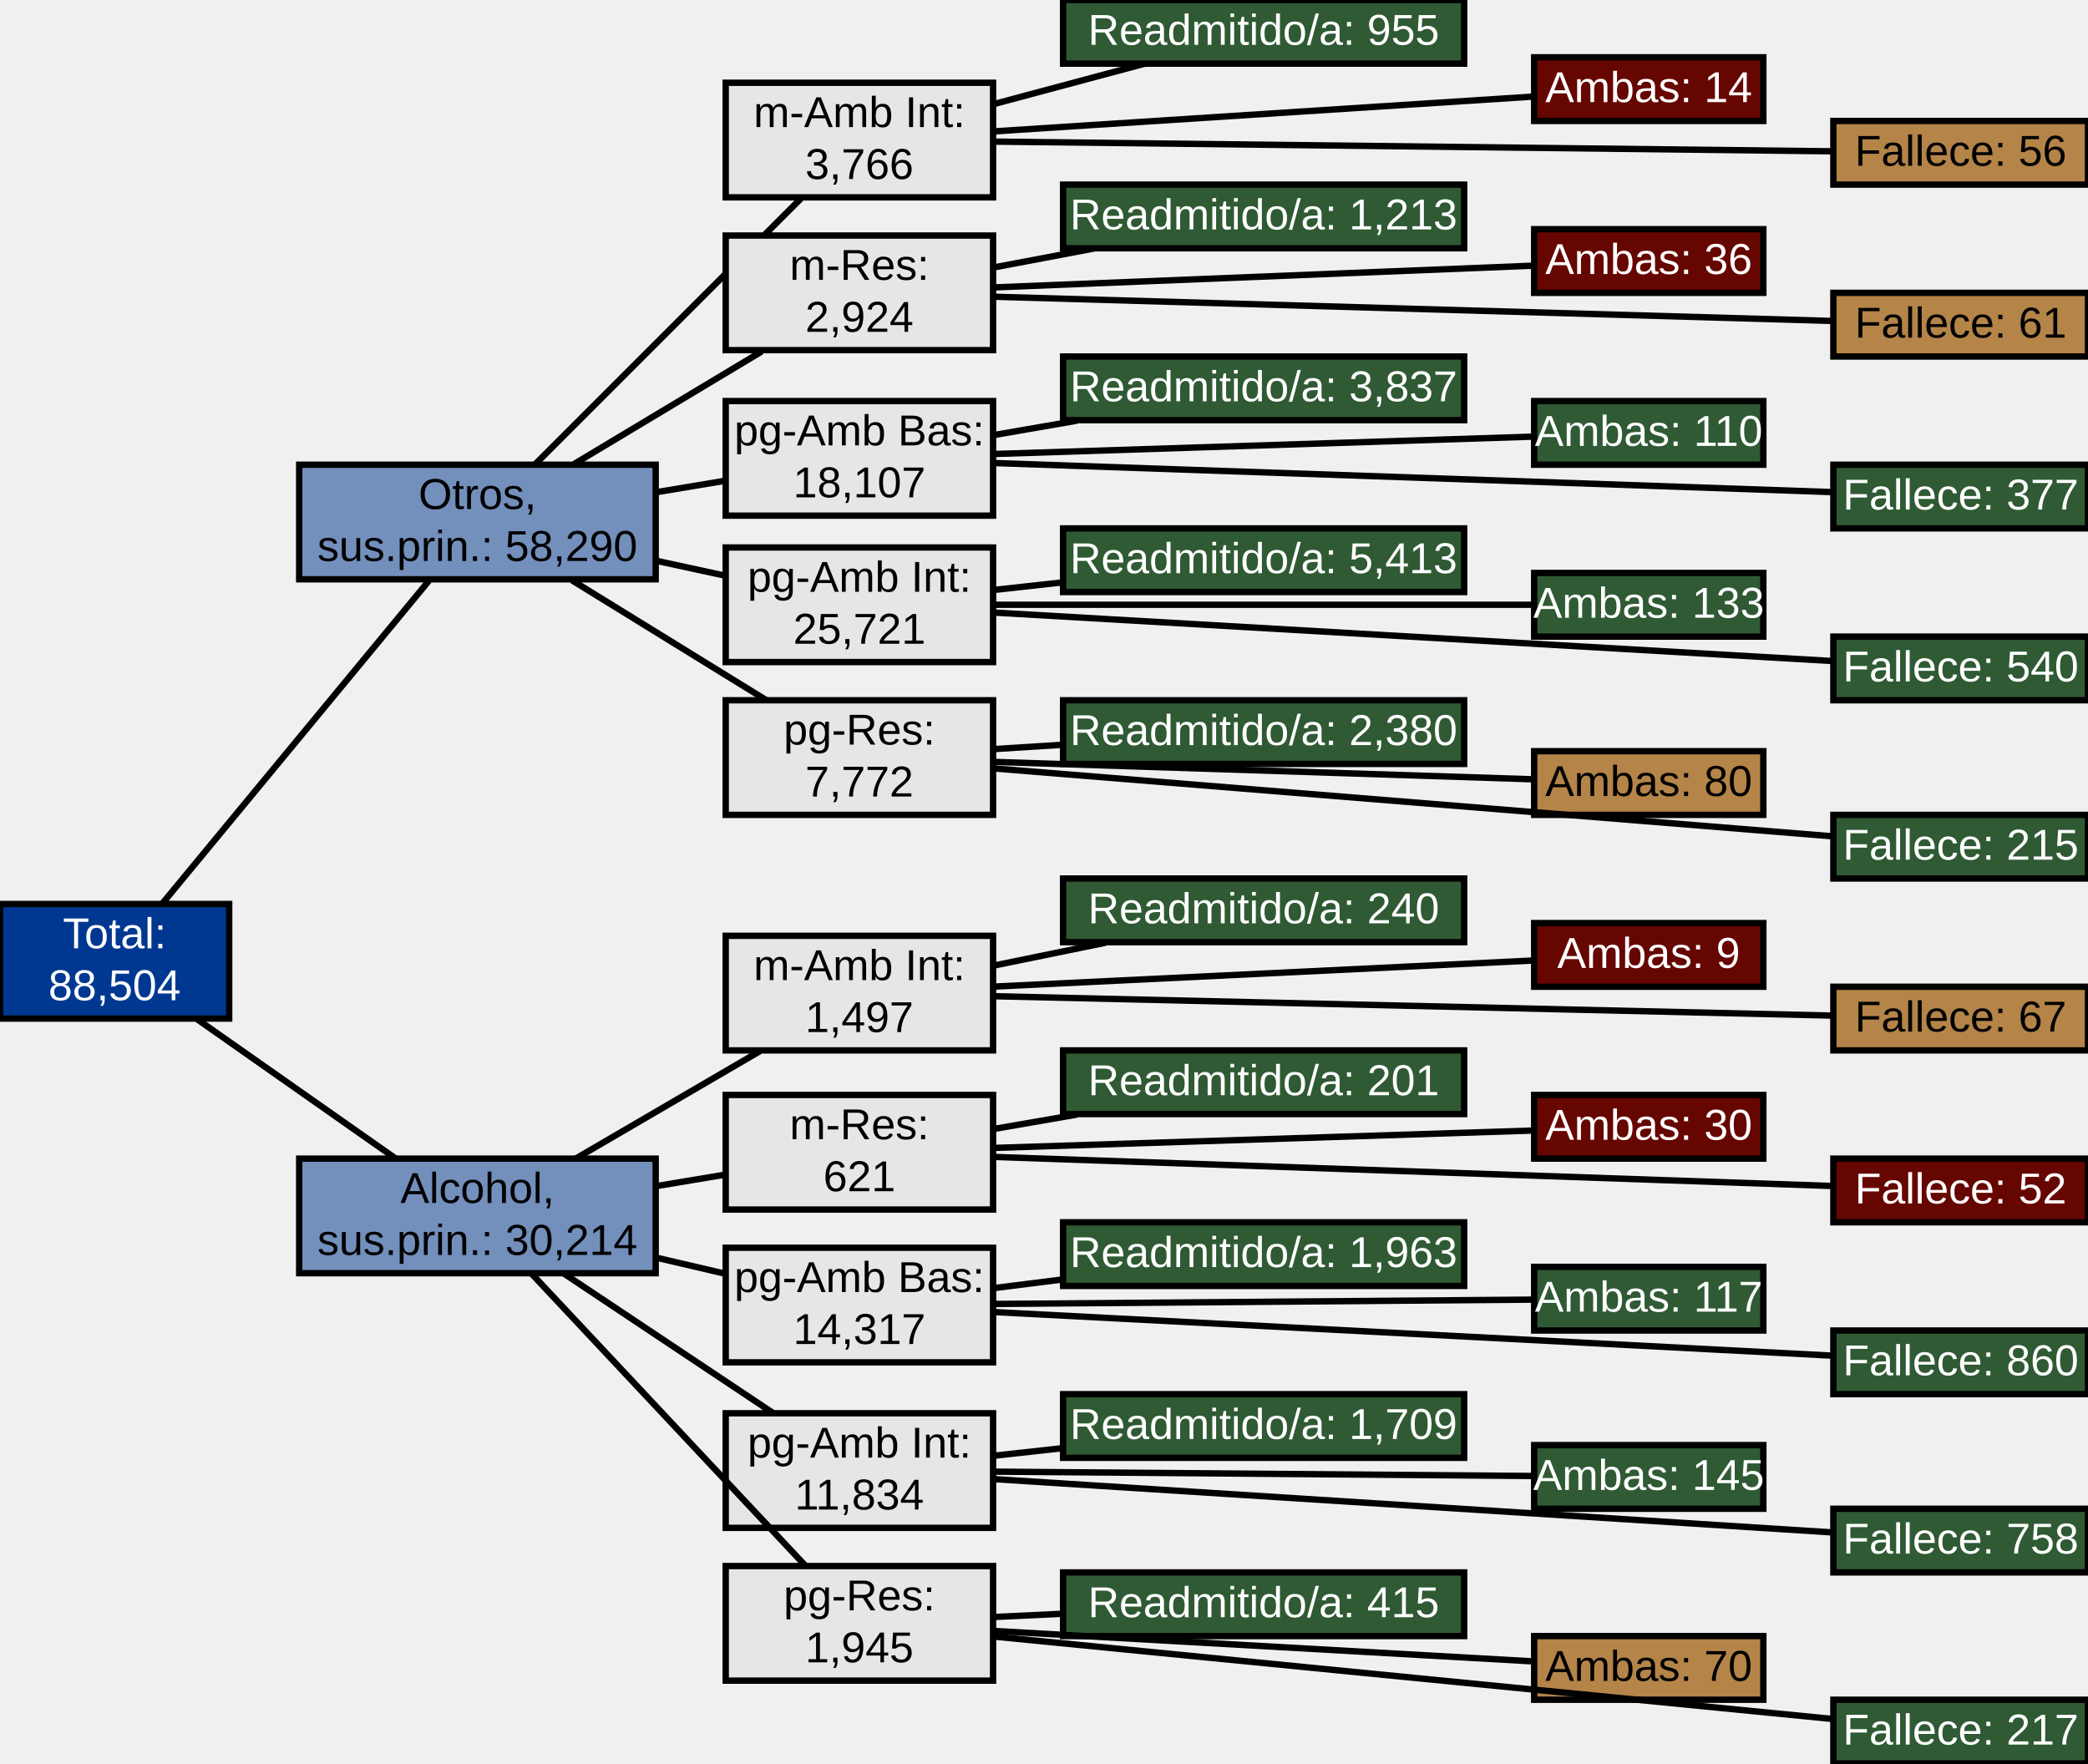
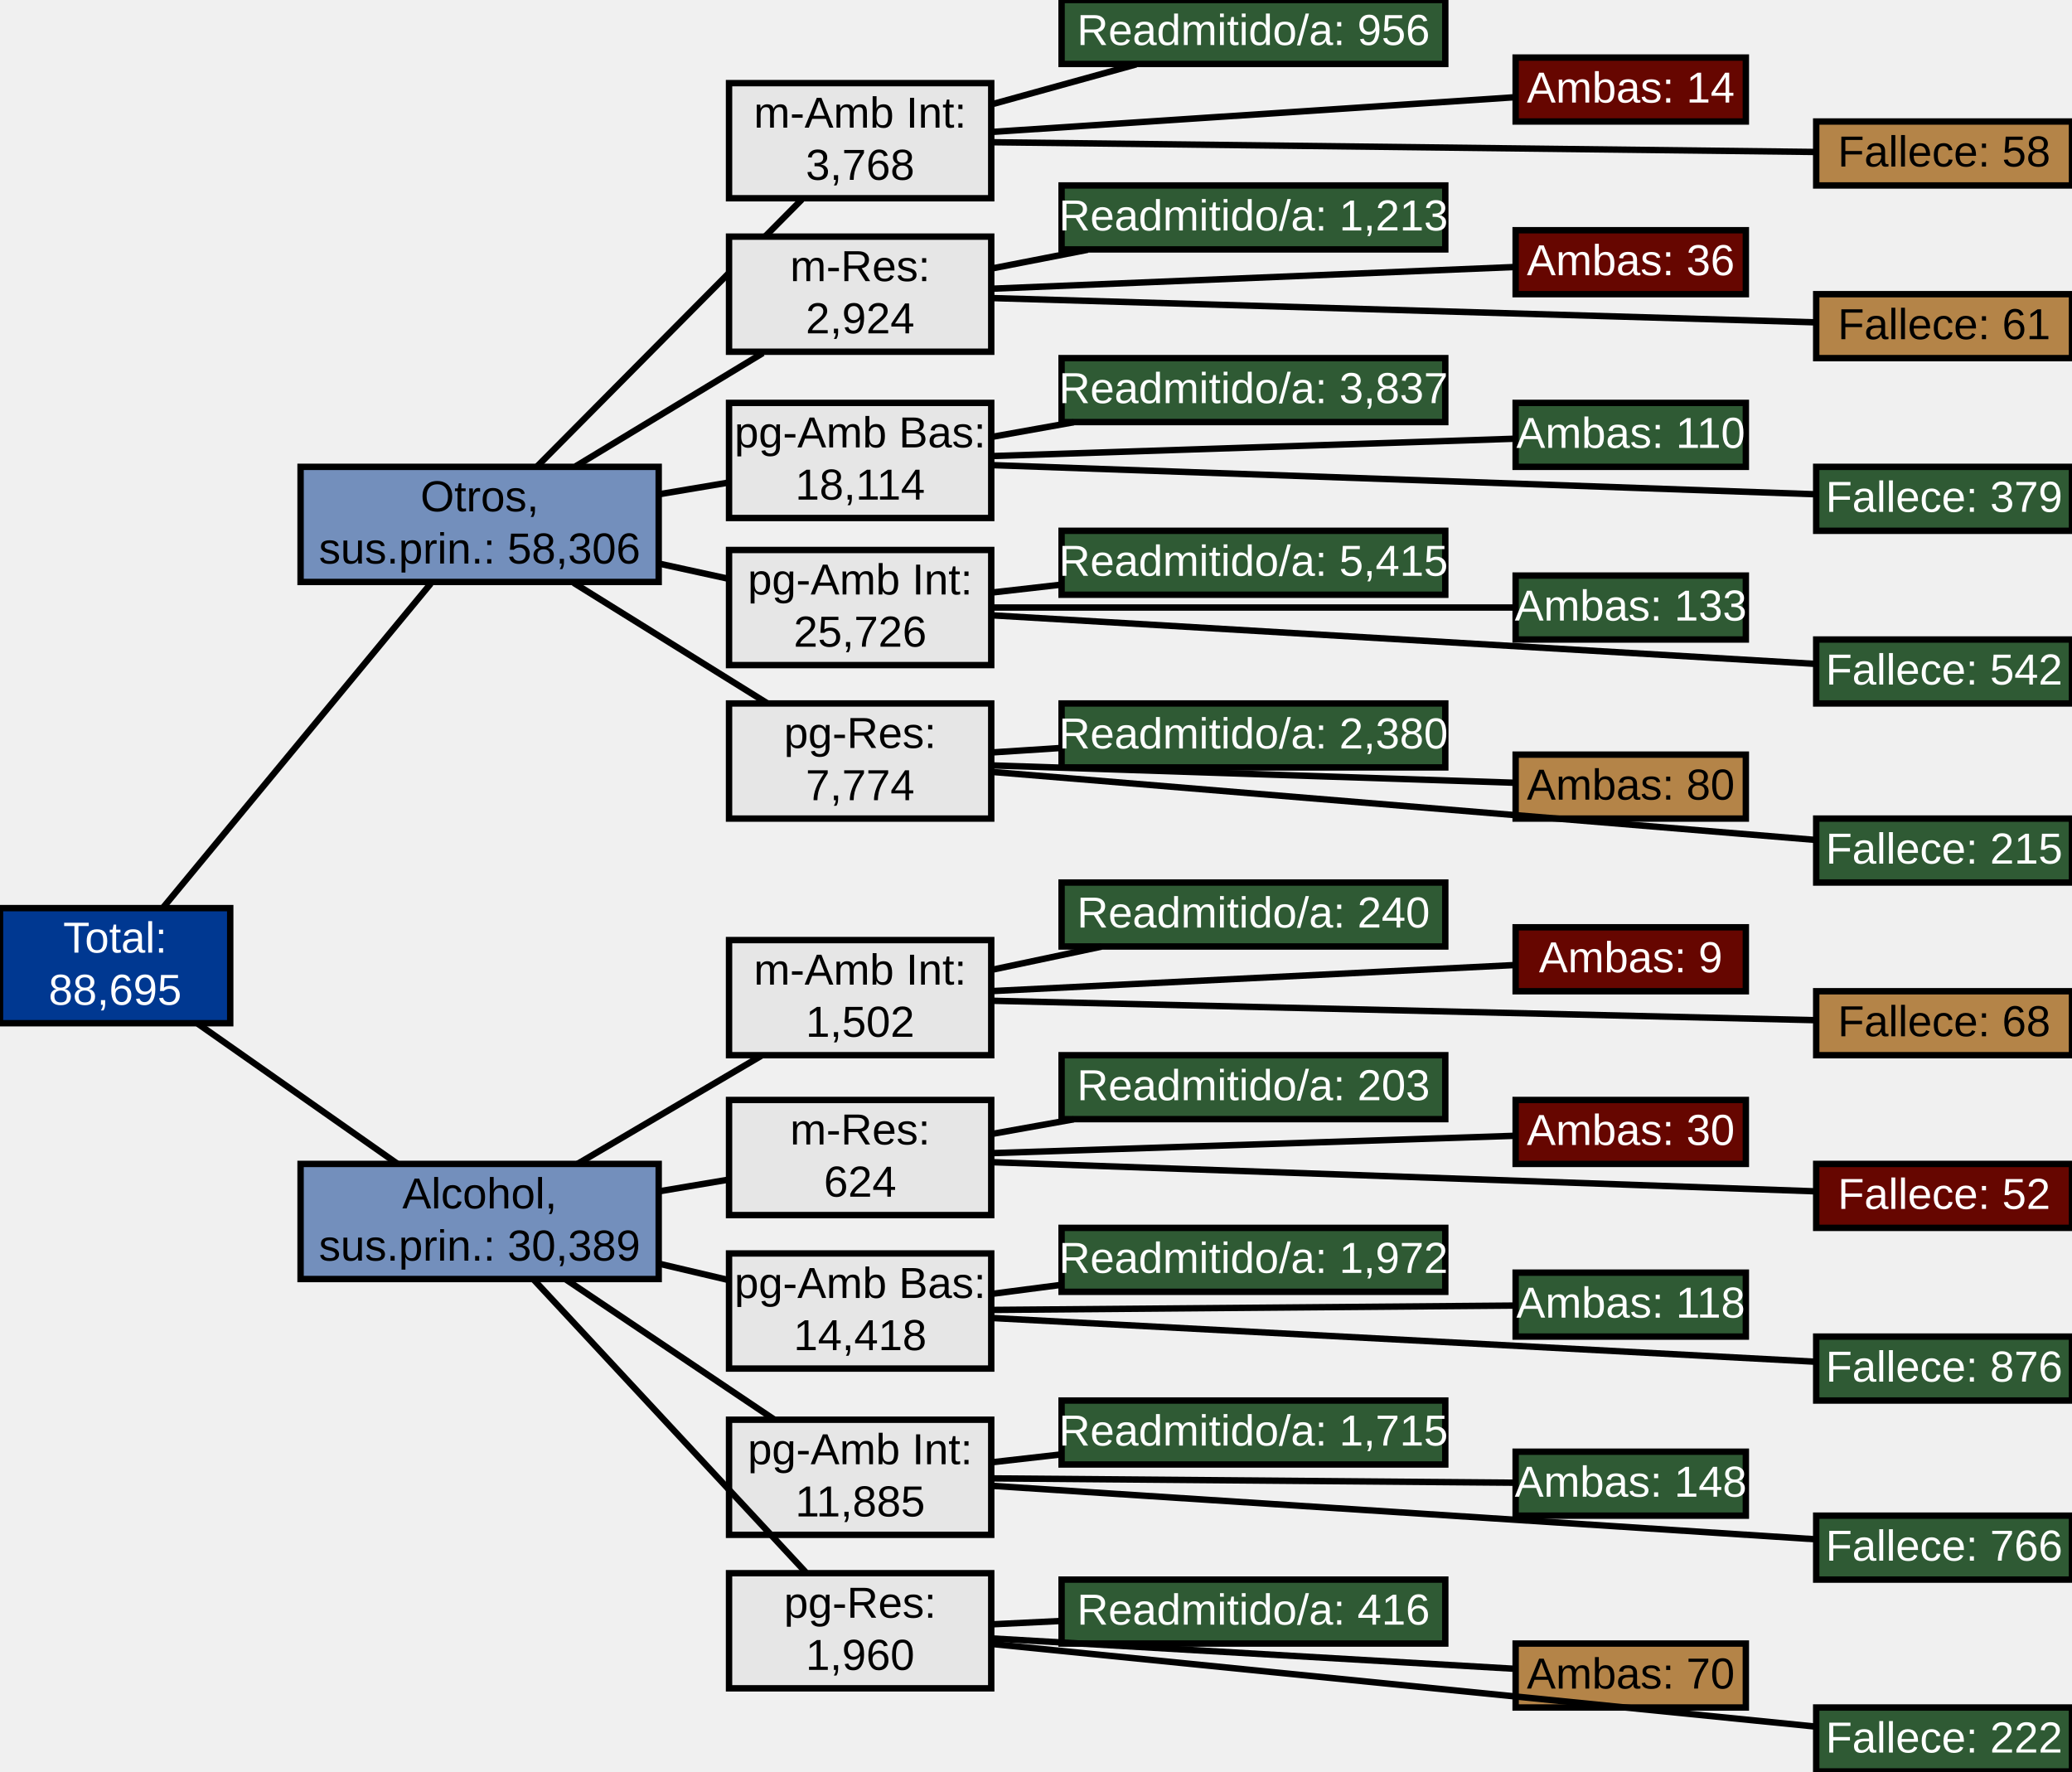
- <svg xmlns="http://www.w3.org/2000/svg" width="328pt" height="277pt" viewBox="0.00 0.00 328.00 277.00">
+ <svg xmlns="http://www.w3.org/2000/svg" width="324pt" height="277pt" viewBox="0.00 0.00 324.00 277.00">
  <g id="graph0" class="graph" transform="scale(1 1) rotate(0) translate(0 277)">
    <g id="node1" class="node">
      <polygon fill="#003891" stroke="#000000" points="36,-135 0,-135 0,-117 36,-117 36,-135" />
      <text text-anchor="middle" x="18" y="-128.04" font-family="Arial" font-size="6.80" fill="#ffffff">Total:</text>
-       <text text-anchor="middle" x="18" y="-119.88" font-family="Arial" font-size="6.80" fill="#ffffff">88,504</text>
+       <text text-anchor="middle" x="18" y="-119.88" font-family="Arial" font-size="6.80" fill="#ffffff">88,695</text>
    </g>
    <g id="node2" class="node">
      <polygon fill="#738fbc" stroke="#000000" points="103,-204 47,-204 47,-186 103,-186 103,-204" />
      <text text-anchor="middle" x="75" y="-197.04" font-family="Arial" font-size="6.80" fill="#000000">Otros,</text>
-       <text text-anchor="middle" x="75" y="-188.88" font-family="Arial" font-size="6.80" fill="#000000">sus.prin.: 58,290</text>
+       <text text-anchor="middle" x="75" y="-188.88" font-family="Arial" font-size="6.80" fill="#000000">sus.prin.: 58,306</text>
    </g>
    <g id="edge1" class="edge">
      <path fill="none" stroke="#000000" d="M25.452,-135.02C36.315,-148.171 56.398,-172.482 67.365,-185.757" />
    </g>
    <g id="node3" class="node">
      <polygon fill="#738fbc" stroke="#000000" points="103,-95 47,-95 47,-77 103,-77 103,-95" />
      <text text-anchor="middle" x="75" y="-88.04" font-family="Arial" font-size="6.80" fill="#000000">Alcohol,</text>
-       <text text-anchor="middle" x="75" y="-79.88" font-family="Arial" font-size="6.80" fill="#000000">sus.prin.: 30,214</text>
+       <text text-anchor="middle" x="75" y="-79.88" font-family="Arial" font-size="6.80" fill="#000000">sus.prin.: 30,389</text>
    </g>
    <g id="edge2" class="edge">
      <path fill="none" stroke="#000000" d="M30.934,-116.923C40.263,-110.377 52.8,-101.579 62.117,-95.041" />
    </g>
    <g id="node4" class="node">
-       <polygon fill="#e6e6e6" stroke="#000000" points="156,-264 114,-264 114,-246 156,-246 156,-264" />
-       <text text-anchor="middle" x="135" y="-257.04" font-family="Arial" font-size="6.80" fill="#000000">m-Amb Int:</text>
-       <text text-anchor="middle" x="135" y="-248.88" font-family="Arial" font-size="6.80" fill="#000000">3,766</text>
+       <polygon fill="#e6e6e6" stroke="#000000" points="155,-264 114,-264 114,-246 155,-246 155,-264" />
+       <text text-anchor="middle" x="134.5" y="-257.04" font-family="Arial" font-size="6.80" fill="#000000">m-Amb Int:</text>
+       <text text-anchor="middle" x="134.5" y="-248.88" font-family="Arial" font-size="6.80" fill="#000000">3,768</text>
    </g>
    <g id="edge3" class="edge">
-       <path fill="none" stroke="#000000" d="M84.113,-204.113C95.39,-215.39 114.485,-234.485 125.802,-245.802" />
+       <path fill="none" stroke="#000000" d="M84.037,-204.113C95.22,-215.39 114.156,-234.485 125.378,-245.802" />
    </g>
    <g id="node5" class="node">
-       <polygon fill="#e6e6e6" stroke="#000000" points="156,-240 114,-240 114,-222 156,-222 156,-240" />
-       <text text-anchor="middle" x="135" y="-233.04" font-family="Arial" font-size="6.80" fill="#000000">m-Res:</text>
-       <text text-anchor="middle" x="135" y="-224.88" font-family="Arial" font-size="6.80" fill="#000000">2,924</text>
+       <polygon fill="#e6e6e6" stroke="#000000" points="155,-240 114,-240 114,-222 155,-222 155,-240" />
+       <text text-anchor="middle" x="134.5" y="-233.04" font-family="Arial" font-size="6.80" fill="#000000">m-Res:</text>
+       <text text-anchor="middle" x="134.5" y="-224.88" font-family="Arial" font-size="6.80" fill="#000000">2,924</text>
    </g>
    <g id="edge4" class="edge">
-       <path fill="none" stroke="#000000" d="M90.141,-204.084C99.167,-209.5 110.594,-216.356 119.656,-221.793" />
+       <path fill="none" stroke="#000000" d="M90.014,-204.084C98.965,-209.5 110.297,-216.356 119.284,-221.793" />
    </g>
    <g id="node6" class="node">
-       <polygon fill="#e6e6e6" stroke="#000000" points="156,-214 114,-214 114,-196 156,-196 156,-214" />
-       <text text-anchor="middle" x="135" y="-207.04" font-family="Arial" font-size="6.80" fill="#000000">pg-Amb Bas:</text>
-       <text text-anchor="middle" x="135" y="-198.88" font-family="Arial" font-size="6.80" fill="#000000">18,107</text>
+       <polygon fill="#e6e6e6" stroke="#000000" points="155,-214 114,-214 114,-196 155,-196 155,-214" />
+       <text text-anchor="middle" x="134.5" y="-207.04" font-family="Arial" font-size="6.80" fill="#000000">pg-Amb Bas:</text>
+       <text text-anchor="middle" x="134.5" y="-198.88" font-family="Arial" font-size="6.80" fill="#000000">18,114</text>
    </g>
    <g id="edge5" class="edge">
-       <path fill="none" stroke="#000000" d="M103.243,-199.707C106.769,-200.295 110.327,-200.888 113.722,-201.454" />
+       <path fill="none" stroke="#000000" d="M103.008,-199.707C106.625,-200.315 110.276,-200.929 113.747,-201.512" />
    </g>
    <g id="node7" class="node">
-       <polygon fill="#e6e6e6" stroke="#000000" points="156,-191 114,-191 114,-173 156,-173 156,-191" />
-       <text text-anchor="middle" x="135" y="-184.04" font-family="Arial" font-size="6.80" fill="#000000">pg-Amb Int:</text>
-       <text text-anchor="middle" x="135" y="-175.88" font-family="Arial" font-size="6.80" fill="#000000">25,721</text>
+       <polygon fill="#e6e6e6" stroke="#000000" points="155,-191 114,-191 114,-173 155,-173 155,-191" />
+       <text text-anchor="middle" x="134.5" y="-184.04" font-family="Arial" font-size="6.80" fill="#000000">pg-Amb Int:</text>
+       <text text-anchor="middle" x="134.5" y="-175.88" font-family="Arial" font-size="6.80" fill="#000000">25,726</text>
    </g>
    <g id="edge6" class="edge">
-       <path fill="none" stroke="#000000" d="M103.243,-188.881C106.769,-188.117 110.327,-187.346 113.722,-186.61" />
+       <path fill="none" stroke="#000000" d="M103.008,-188.881C106.625,-188.09 110.276,-187.293 113.747,-186.534" />
    </g>
    <g id="node8" class="node">
-       <polygon fill="#e6e6e6" stroke="#000000" points="156,-167 114,-167 114,-149 156,-149 156,-167" />
-       <text text-anchor="middle" x="135" y="-160.04" font-family="Arial" font-size="6.80" fill="#000000">pg-Res:</text>
-       <text text-anchor="middle" x="135" y="-151.88" font-family="Arial" font-size="6.80" fill="#000000">7,772</text>
+       <polygon fill="#e6e6e6" stroke="#000000" points="155,-167 114,-167 114,-149 155,-149 155,-167" />
+       <text text-anchor="middle" x="134.5" y="-160.04" font-family="Arial" font-size="6.80" fill="#000000">pg-Res:</text>
+       <text text-anchor="middle" x="134.5" y="-151.88" font-family="Arial" font-size="6.80" fill="#000000">7,774</text>
    </g>
    <g id="edge7" class="edge">
-       <path fill="none" stroke="#000000" d="M89.832,-185.854C99.132,-180.119 111.071,-172.756 120.339,-167.041" />
+       <path fill="none" stroke="#000000" d="M89.708,-185.854C98.931,-180.119 110.771,-172.756 119.961,-167.041" />
    </g>
    <g id="node9" class="node">
-       <polygon fill="#e6e6e6" stroke="#000000" points="156,-130 114,-130 114,-112 156,-112 156,-130" />
-       <text text-anchor="middle" x="135" y="-123.04" font-family="Arial" font-size="6.80" fill="#000000">m-Amb Int:</text>
-       <text text-anchor="middle" x="135" y="-114.88" font-family="Arial" font-size="6.80" fill="#000000">1,497</text>
+       <polygon fill="#e6e6e6" stroke="#000000" points="155,-130 114,-130 114,-112 155,-112 155,-130" />
+       <text text-anchor="middle" x="134.5" y="-123.04" font-family="Arial" font-size="6.80" fill="#000000">m-Amb Int:</text>
+       <text text-anchor="middle" x="134.5" y="-114.88" font-family="Arial" font-size="6.80" fill="#000000">1,502</text>
    </g>
    <g id="edge8" class="edge">
-       <path fill="none" stroke="#000000" d="M90.451,-95.013C99.34,-100.198 110.477,-106.695 119.392,-111.895" />
+       <path fill="none" stroke="#000000" d="M90.323,-95.013C99.137,-100.198 110.182,-106.695 119.022,-111.895" />
    </g>
    <g id="node10" class="node">
-       <polygon fill="#e6e6e6" stroke="#000000" points="156,-105 114,-105 114,-87 156,-87 156,-105" />
-       <text text-anchor="middle" x="135" y="-98.04" font-family="Arial" font-size="6.80" fill="#000000">m-Res:</text>
-       <text text-anchor="middle" x="135" y="-89.88" font-family="Arial" font-size="6.80" fill="#000000">621</text>
+       <polygon fill="#e6e6e6" stroke="#000000" points="155,-105 114,-105 114,-87 155,-87 155,-105" />
+       <text text-anchor="middle" x="134.5" y="-98.04" font-family="Arial" font-size="6.80" fill="#000000">m-Res:</text>
+       <text text-anchor="middle" x="134.5" y="-89.88" font-family="Arial" font-size="6.80" fill="#000000">624</text>
    </g>
    <g id="edge9" class="edge">
-       <path fill="none" stroke="#000000" d="M103.243,-90.707C106.769,-91.295 110.327,-91.888 113.722,-92.454" />
+       <path fill="none" stroke="#000000" d="M103.008,-90.707C106.625,-91.315 110.276,-91.929 113.747,-92.512" />
    </g>
    <g id="node11" class="node">
-       <polygon fill="#e6e6e6" stroke="#000000" points="156,-81 114,-81 114,-63 156,-63 156,-81" />
-       <text text-anchor="middle" x="135" y="-74.04" font-family="Arial" font-size="6.80" fill="#000000">pg-Amb Bas:</text>
-       <text text-anchor="middle" x="135" y="-65.88" font-family="Arial" font-size="6.80" fill="#000000">14,317</text>
+       <polygon fill="#e6e6e6" stroke="#000000" points="155,-81 114,-81 114,-63 155,-63 155,-81" />
+       <text text-anchor="middle" x="134.5" y="-74.04" font-family="Arial" font-size="6.80" fill="#000000">pg-Amb Bas:</text>
+       <text text-anchor="middle" x="134.5" y="-65.88" font-family="Arial" font-size="6.80" fill="#000000">14,418</text>
    </g>
    <g id="edge10" class="edge">
-       <path fill="none" stroke="#000000" d="M103.243,-79.41C106.769,-78.587 110.327,-77.757 113.722,-76.965" />
+       <path fill="none" stroke="#000000" d="M103.008,-79.41C106.625,-78.559 110.276,-77.7 113.747,-76.883" />
    </g>
    <g id="node12" class="node">
-       <polygon fill="#e6e6e6" stroke="#000000" points="156,-55 114,-55 114,-37 156,-37 156,-55" />
-       <text text-anchor="middle" x="135" y="-48.04" font-family="Arial" font-size="6.80" fill="#000000">pg-Amb Int:</text>
-       <text text-anchor="middle" x="135" y="-39.88" font-family="Arial" font-size="6.80" fill="#000000">11,834</text>
+       <polygon fill="#e6e6e6" stroke="#000000" points="155,-55 114,-55 114,-37 155,-37 155,-55" />
+       <text text-anchor="middle" x="134.5" y="-48.04" font-family="Arial" font-size="6.80" fill="#000000">pg-Amb Int:</text>
+       <text text-anchor="middle" x="134.5" y="-39.88" font-family="Arial" font-size="6.80" fill="#000000">11,885</text>
    </g>
    <g id="edge11" class="edge">
-       <path fill="none" stroke="#000000" d="M88.615,-76.923C98.434,-70.377 111.632,-61.579 121.439,-55.041" />
+       <path fill="none" stroke="#000000" d="M88.501,-76.923C98.239,-70.377 111.327,-61.579 121.052,-55.041" />
    </g>
    <g id="node13" class="node">
-       <polygon fill="#e6e6e6" stroke="#000000" points="156,-31 114,-31 114,-13 156,-13 156,-31" />
-       <text text-anchor="middle" x="135" y="-24.04" font-family="Arial" font-size="6.80" fill="#000000">pg-Res:</text>
-       <text text-anchor="middle" x="135" y="-15.88" font-family="Arial" font-size="6.80" fill="#000000">1,945</text>
+       <polygon fill="#e6e6e6" stroke="#000000" points="155,-31 114,-31 114,-13 155,-13 155,-31" />
+       <text text-anchor="middle" x="134.5" y="-24.04" font-family="Arial" font-size="6.80" fill="#000000">pg-Res:</text>
+       <text text-anchor="middle" x="134.5" y="-15.88" font-family="Arial" font-size="6.80" fill="#000000">1,960</text>
    </g>
    <g id="edge12" class="edge">
-       <path fill="none" stroke="#000000" d="M83.597,-76.83C95.002,-64.664 115.022,-43.31 126.419,-31.153" />
+       <path fill="none" stroke="#000000" d="M83.525,-76.83C94.836,-64.664 114.688,-43.31 125.991,-31.153" />
    </g>
    <g id="node14" class="node">
-       <polygon fill="#2f5a34" stroke="#000000" points="230,-277 167,-277 167,-267 230,-267 230,-277" />
-       <text text-anchor="middle" x="198.5" y="-269.96" font-family="Arial" font-size="6.80" fill="#ffffff">Readmitido/a: 955</text>
+       <polygon fill="#2f5a34" stroke="#000000" points="226,-277 166,-277 166,-267 226,-267 226,-277" />
+       <text text-anchor="middle" x="196" y="-269.96" font-family="Arial" font-size="6.80" fill="#ffffff">Readmitido/a: 956</text>
    </g>
    <g id="edge13" class="edge">
-       <path fill="none" stroke="#000000" d="M156.145,-260.661C163.793,-262.708 172.37,-265.005 179.794,-266.992" />
+       <path fill="none" stroke="#000000" d="M155.321,-260.755C162.569,-262.759 170.642,-264.99 177.673,-266.934" />
    </g>
    <g id="node24" class="node">
-       <polygon fill="#660600" stroke="#000000" points="277,-268 241,-268 241,-258 277,-258 277,-268" />
-       <text text-anchor="middle" x="259" y="-260.96" font-family="Arial" font-size="6.80" fill="#ffffff">Ambas: 14</text>
+       <polygon fill="#660600" stroke="#000000" points="273,-268 237,-268 237,-258 273,-258 273,-268" />
+       <text text-anchor="middle" x="255" y="-260.96" font-family="Arial" font-size="6.80" fill="#ffffff">Ambas: 14</text>
    </g>
    <g id="edge14" class="edge">
-       <path fill="none" stroke="#000000" d="M156.035,-256.357C179.804,-257.891 218.114,-260.362 240.695,-261.819" />
+       <path fill="none" stroke="#000000" d="M155.215,-256.375C178.228,-257.903 215.019,-260.346 236.914,-261.799" />
    </g>
    <g id="node34" class="node">
-       <polygon fill="#b48448" stroke="#000000" points="328,-258 288,-258 288,-248 328,-248 328,-258" />
-       <text text-anchor="middle" x="308" y="-250.96" font-family="Arial" font-size="6.80" fill="#000000">Fallece: 56</text>
+       <polygon fill="#b48448" stroke="#000000" points="324,-258 284,-258 284,-248 324,-248 324,-258" />
+       <text text-anchor="middle" x="304" y="-250.96" font-family="Arial" font-size="6.80" fill="#000000">Fallece: 58</text>
    </g>
    <g id="edge15" class="edge">
-       <path fill="none" stroke="#000000" d="M156.213,-254.755C189.868,-254.366 255.045,-253.612 287.954,-253.232" />
+       <path fill="none" stroke="#000000" d="M155.284,-254.755C188.081,-254.368 251.433,-253.62 283.838,-253.238" />
    </g>
    <g id="node16" class="node">
-       <polygon fill="#2f5a34" stroke="#000000" points="230,-248 167,-248 167,-238 230,-238 230,-248" />
-       <text text-anchor="middle" x="198.5" y="-240.96" font-family="Arial" font-size="6.80" fill="#ffffff">Readmitido/a: 1,213</text>
+       <polygon fill="#2f5a34" stroke="#000000" points="226,-248 166,-248 166,-238 226,-238 226,-248" />
+       <text text-anchor="middle" x="196" y="-240.96" font-family="Arial" font-size="6.80" fill="#ffffff">Readmitido/a: 1,213</text>
    </g>
    <g id="edge19" class="edge">
-       <path fill="none" stroke="#000000" d="M156.145,-234.996C161.196,-235.95 166.651,-236.981 171.912,-237.976" />
+       <path fill="none" stroke="#000000" d="M155.321,-235.063C160.06,-235.987 165.152,-236.981 170.074,-237.941" />
    </g>
    <g id="node26" class="node">
-       <polygon fill="#660600" stroke="#000000" points="277,-241 241,-241 241,-231 277,-231 277,-241" />
-       <text text-anchor="middle" x="259" y="-233.96" font-family="Arial" font-size="6.80" fill="#ffffff">Ambas: 36</text>
+       <polygon fill="#660600" stroke="#000000" points="273,-241 237,-241 237,-231 273,-231 273,-241" />
+       <text text-anchor="middle" x="255" y="-233.96" font-family="Arial" font-size="6.80" fill="#ffffff">Ambas: 36</text>
    </g>
    <g id="edge20" class="edge">
-       <path fill="none" stroke="#000000" d="M156.035,-231.848C179.804,-232.807 218.114,-234.351 240.695,-235.262" />
+       <path fill="none" stroke="#000000" d="M155.215,-231.859C178.228,-232.814 215.019,-234.341 236.914,-235.25" />
    </g>
    <g id="node36" class="node">
-       <polygon fill="#b48448" stroke="#000000" points="328,-231 288,-231 288,-221 328,-221 328,-231" />
-       <text text-anchor="middle" x="308" y="-223.96" font-family="Arial" font-size="6.80" fill="#000000">Fallece: 61</text>
+       <polygon fill="#b48448" stroke="#000000" points="324,-231 284,-231 284,-221 324,-221 324,-231" />
+       <text text-anchor="middle" x="304" y="-223.96" font-family="Arial" font-size="6.80" fill="#000000">Fallece: 61</text>
    </g>
    <g id="edge21" class="edge">
-       <path fill="none" stroke="#000000" d="M156.213,-230.387C189.868,-229.414 255.045,-227.53 287.954,-226.579" />
+       <path fill="none" stroke="#000000" d="M155.284,-230.387C188.081,-229.419 251.433,-227.551 283.838,-226.595" />
    </g>
    <g id="node18" class="node">
-       <polygon fill="#2f5a34" stroke="#000000" points="230,-221 167,-221 167,-211 230,-211 230,-221" />
-       <text text-anchor="middle" x="198.5" y="-213.96" font-family="Arial" font-size="6.80" fill="#ffffff">Readmitido/a: 3,837</text>
+       <polygon fill="#2f5a34" stroke="#000000" points="226,-221 166,-221 166,-211 226,-211 226,-221" />
+       <text text-anchor="middle" x="196" y="-213.96" font-family="Arial" font-size="6.80" fill="#ffffff">Readmitido/a: 3,837</text>
    </g>
    <g id="edge25" class="edge">
-       <path fill="none" stroke="#000000" d="M156.145,-208.663C160.33,-209.388 164.792,-210.161 169.192,-210.923" />
+       <path fill="none" stroke="#000000" d="M155.321,-208.724C159.363,-209.447 163.662,-210.216 167.893,-210.973" />
    </g>
    <g id="node28" class="node">
-       <polygon fill="#2f5a34" stroke="#000000" points="277,-214 241,-214 241,-204 277,-204 277,-214" />
-       <text text-anchor="middle" x="259" y="-206.96" font-family="Arial" font-size="6.80" fill="#ffffff">Ambas: 110</text>
+       <polygon fill="#2f5a34" stroke="#000000" points="273,-214 237,-214 237,-204 273,-204 273,-214" />
+       <text text-anchor="middle" x="255" y="-206.96" font-family="Arial" font-size="6.80" fill="#ffffff">Ambas: 110</text>
    </g>
    <g id="edge26" class="edge">
-       <path fill="none" stroke="#000000" d="M156.035,-205.679C179.804,-206.445 218.114,-207.681 240.695,-208.41" />
+       <path fill="none" stroke="#000000" d="M155.215,-205.688C178.228,-206.452 215.019,-207.673 236.914,-208.4" />
    </g>
    <g id="node38" class="node">
-       <polygon fill="#2f5a34" stroke="#000000" points="328,-204 288,-204 288,-194 328,-194 328,-204" />
-       <text text-anchor="middle" x="308" y="-196.96" font-family="Arial" font-size="6.80" fill="#ffffff">Fallece: 377</text>
+       <polygon fill="#2f5a34" stroke="#000000" points="324,-204 284,-204 284,-194 324,-194 324,-204" />
+       <text text-anchor="middle" x="304" y="-196.96" font-family="Arial" font-size="6.80" fill="#ffffff">Fallece: 379</text>
    </g>
    <g id="edge27" class="edge">
-       <path fill="none" stroke="#000000" d="M156.213,-204.264C189.868,-203.097 255.045,-200.837 287.954,-199.695" />
+       <path fill="none" stroke="#000000" d="M155.284,-204.264C188.081,-203.103 251.433,-200.861 283.838,-199.714" />
    </g>
    <g id="node20" class="node">
-       <polygon fill="#2f5a34" stroke="#000000" points="230,-194 167,-194 167,-184 230,-184 230,-194" />
-       <text text-anchor="middle" x="198.5" y="-186.96" font-family="Arial" font-size="6.80" fill="#ffffff">Readmitido/a: 5,413</text>
+       <polygon fill="#2f5a34" stroke="#000000" points="226,-194 166,-194 166,-184 226,-184 226,-194" />
+       <text text-anchor="middle" x="196" y="-186.96" font-family="Arial" font-size="6.80" fill="#ffffff">Readmitido/a: 5,415</text>
    </g>
    <g id="edge31" class="edge">
-       <path fill="none" stroke="#000000" d="M156.145,-184.331C159.608,-184.713 163.262,-185.115 166.913,-185.518" />
+       <path fill="none" stroke="#000000" d="M155.321,-184.37C158.666,-184.751 162.187,-185.151 165.7,-185.551" />
    </g>
    <g id="node30" class="node">
-       <polygon fill="#2f5a34" stroke="#000000" points="277,-187 241,-187 241,-177 277,-177 277,-187" />
-       <text text-anchor="middle" x="259" y="-179.96" font-family="Arial" font-size="6.80" fill="#ffffff">Ambas: 133</text>
+       <polygon fill="#2f5a34" stroke="#000000" points="273,-187 237,-187 237,-177 273,-177 273,-187" />
+       <text text-anchor="middle" x="255" y="-179.96" font-family="Arial" font-size="6.80" fill="#ffffff">Ambas: 133</text>
    </g>
    <g id="edge32" class="edge">
-       <path fill="none" stroke="#000000" d="M156.035,-182C179.804,-182 218.114,-182 240.695,-182" />
+       <path fill="none" stroke="#000000" d="M155.215,-182C178.228,-182 215.019,-182 236.914,-182" />
    </g>
    <g id="node40" class="node">
-       <polygon fill="#2f5a34" stroke="#000000" points="328,-177 288,-177 288,-167 328,-167 328,-177" />
-       <text text-anchor="middle" x="308" y="-169.96" font-family="Arial" font-size="6.80" fill="#ffffff">Fallece: 540</text>
+       <polygon fill="#2f5a34" stroke="#000000" points="324,-177 284,-177 284,-167 324,-167 324,-177" />
+       <text text-anchor="middle" x="304" y="-169.96" font-family="Arial" font-size="6.80" fill="#ffffff">Fallece: 542</text>
    </g>
    <g id="edge33" class="edge">
-       <path fill="none" stroke="#000000" d="M156.213,-180.774C189.868,-178.828 255.045,-175.061 287.954,-173.159" />
+       <path fill="none" stroke="#000000" d="M155.284,-180.774C188.081,-178.839 251.433,-175.101 283.838,-173.19" />
    </g>
    <g id="node22" class="node">
-       <polygon fill="#2f5a34" stroke="#000000" points="230,-167 167,-167 167,-157 230,-157 230,-167" />
-       <text text-anchor="middle" x="198.5" y="-159.96" font-family="Arial" font-size="6.80" fill="#ffffff">Readmitido/a: 2,380</text>
+       <polygon fill="#2f5a34" stroke="#000000" points="226,-167 166,-167 166,-157 226,-157 226,-167" />
+       <text text-anchor="middle" x="196" y="-159.96" font-family="Arial" font-size="6.80" fill="#ffffff">Readmitido/a: 2,380</text>
    </g>
    <g id="edge37" class="edge">
-       <path fill="none" stroke="#000000" d="M156.145,-159.332C159.608,-159.55 163.262,-159.78 166.913,-160.01" />
+       <path fill="none" stroke="#000000" d="M155.321,-159.354C158.666,-159.572 162.187,-159.801 165.7,-160.029" />
    </g>
    <g id="node32" class="node">
-       <polygon fill="#b48448" stroke="#000000" points="277,-159 241,-159 241,-149 277,-149 277,-159" />
-       <text text-anchor="middle" x="259" y="-151.96" font-family="Arial" font-size="6.80" fill="#000000">Ambas: 80</text>
+       <polygon fill="#b48448" stroke="#000000" points="273,-159 237,-159 237,-149 273,-149 273,-159" />
+       <text text-anchor="middle" x="255" y="-151.96" font-family="Arial" font-size="6.80" fill="#000000">Ambas: 80</text>
    </g>
    <g id="edge38" class="edge">
-       <path fill="none" stroke="#000000" d="M156.035,-157.321C179.804,-156.555 218.114,-155.319 240.695,-154.59" />
+       <path fill="none" stroke="#000000" d="M155.215,-157.312C178.228,-156.548 215.019,-155.327 236.914,-154.6" />
    </g>
    <g id="node42" class="node">
-       <polygon fill="#2f5a34" stroke="#000000" points="328,-149 288,-149 288,-139 328,-139 328,-149" />
-       <text text-anchor="middle" x="308" y="-141.96" font-family="Arial" font-size="6.80" fill="#ffffff">Fallece: 215</text>
+       <polygon fill="#2f5a34" stroke="#000000" points="324,-149 284,-149 284,-139 324,-139 324,-149" />
+       <text text-anchor="middle" x="304" y="-141.96" font-family="Arial" font-size="6.80" fill="#ffffff">Fallece: 215</text>
    </g>
    <g id="edge39" class="edge">
-       <path fill="none" stroke="#000000" d="M156.213,-156.283C189.868,-153.56 255.045,-148.285 287.954,-145.622" />
+       <path fill="none" stroke="#000000" d="M155.284,-156.283C188.081,-153.574 251.433,-148.342 283.838,-145.665" />
    </g>
    <g id="node15" class="node">
-       <polygon fill="#2f5a34" stroke="#000000" points="230,-139 167,-139 167,-129 230,-129 230,-139" />
-       <text text-anchor="middle" x="198.5" y="-131.96" font-family="Arial" font-size="6.80" fill="#ffffff">Readmitido/a: 240</text>
+       <polygon fill="#2f5a34" stroke="#000000" points="226,-139 166,-139 166,-129 226,-129 226,-139" />
+       <text text-anchor="middle" x="196" y="-131.96" font-family="Arial" font-size="6.80" fill="#ffffff">Readmitido/a: 240</text>
    </g>
    <g id="edge16" class="edge">
-       <path fill="none" stroke="#000000" d="M156.145,-125.329C161.773,-126.481 167.903,-127.736 173.708,-128.924" />
+       <path fill="none" stroke="#000000" d="M155.321,-125.401C160.757,-126.55 166.657,-127.797 172.233,-128.976" />
    </g>
    <g id="node25" class="node">
-       <polygon fill="#660600" stroke="#000000" points="277,-132 241,-132 241,-122 277,-122 277,-132" />
-       <text text-anchor="middle" x="259" y="-124.96" font-family="Arial" font-size="6.80" fill="#ffffff">Ambas: 9</text>
+       <polygon fill="#660600" stroke="#000000" points="273,-132 237,-132 237,-122 273,-122 273,-132" />
+       <text text-anchor="middle" x="255" y="-124.96" font-family="Arial" font-size="6.80" fill="#ffffff">Ambas: 9</text>
    </g>
    <g id="edge17" class="edge">
-       <path fill="none" stroke="#000000" d="M156.035,-122.018C179.804,-123.168 218.114,-125.022 240.695,-126.114" />
+       <path fill="none" stroke="#000000" d="M155.215,-122.031C178.228,-123.177 215.019,-125.009 236.914,-126.1" />
    </g>
    <g id="node35" class="node">
-       <polygon fill="#b48448" stroke="#000000" points="328,-122 288,-122 288,-112 328,-112 328,-122" />
-       <text text-anchor="middle" x="308" y="-114.96" font-family="Arial" font-size="6.80" fill="#000000">Fallece: 67</text>
+       <polygon fill="#b48448" stroke="#000000" points="324,-122 284,-122 284,-112 324,-112 324,-122" />
+       <text text-anchor="middle" x="304" y="-114.96" font-family="Arial" font-size="6.80" fill="#000000">Fallece: 68</text>
    </g>
    <g id="edge18" class="edge">
-       <path fill="none" stroke="#000000" d="M156.213,-120.51C189.868,-119.731 255.045,-118.224 287.954,-117.463" />
+       <path fill="none" stroke="#000000" d="M155.284,-120.51C188.081,-119.736 251.433,-118.24 283.838,-117.476" />
    </g>
    <g id="node17" class="node">
-       <polygon fill="#2f5a34" stroke="#000000" points="230,-112 167,-112 167,-102 230,-102 230,-112" />
-       <text text-anchor="middle" x="198.5" y="-104.96" font-family="Arial" font-size="6.80" fill="#ffffff">Readmitido/a: 201</text>
+       <polygon fill="#2f5a34" stroke="#000000" points="226,-112 166,-112 166,-102 226,-102 226,-112" />
+       <text text-anchor="middle" x="196" y="-104.96" font-family="Arial" font-size="6.80" fill="#ffffff">Readmitido/a: 203</text>
    </g>
    <g id="edge22" class="edge">
-       <path fill="none" stroke="#000000" d="M156.145,-99.663C160.33,-100.388 164.792,-101.161 169.192,-101.923" />
+       <path fill="none" stroke="#000000" d="M155.321,-99.724C159.363,-100.447 163.662,-101.216 167.893,-101.973" />
    </g>
    <g id="node27" class="node">
-       <polygon fill="#660600" stroke="#000000" points="277,-105 241,-105 241,-95 277,-95 277,-105" />
-       <text text-anchor="middle" x="259" y="-97.96" font-family="Arial" font-size="6.80" fill="#ffffff">Ambas: 30</text>
+       <polygon fill="#660600" stroke="#000000" points="273,-105 237,-105 237,-95 273,-95 273,-105" />
+       <text text-anchor="middle" x="255" y="-97.96" font-family="Arial" font-size="6.80" fill="#ffffff">Ambas: 30</text>
    </g>
    <g id="edge23" class="edge">
-       <path fill="none" stroke="#000000" d="M156.035,-96.678C179.804,-97.445 218.114,-98.681 240.695,-99.409" />
+       <path fill="none" stroke="#000000" d="M155.215,-96.688C178.228,-97.452 215.019,-98.673 236.914,-99.4" />
    </g>
    <g id="node37" class="node">
-       <polygon fill="#660600" stroke="#000000" points="328,-95 288,-95 288,-85 328,-85 328,-95" />
-       <text text-anchor="middle" x="308" y="-87.96" font-family="Arial" font-size="6.80" fill="#ffffff">Fallece: 52</text>
+       <polygon fill="#660600" stroke="#000000" points="324,-95 284,-95 284,-85 324,-85 324,-95" />
+       <text text-anchor="middle" x="304" y="-87.96" font-family="Arial" font-size="6.80" fill="#ffffff">Fallece: 52</text>
    </g>
    <g id="edge24" class="edge">
-       <path fill="none" stroke="#000000" d="M156.213,-95.264C189.868,-94.097 255.045,-91.837 287.954,-90.695" />
+       <path fill="none" stroke="#000000" d="M155.284,-95.264C188.081,-94.103 251.433,-91.861 283.838,-90.714" />
    </g>
    <g id="node19" class="node">
-       <polygon fill="#2f5a34" stroke="#000000" points="230,-85 167,-85 167,-75 230,-75 230,-85" />
-       <text text-anchor="middle" x="198.5" y="-77.96" font-family="Arial" font-size="6.80" fill="#ffffff">Readmitido/a: 1,963</text>
+       <polygon fill="#2f5a34" stroke="#000000" points="226,-85 166,-85 166,-75 226,-75 226,-85" />
+       <text text-anchor="middle" x="196" y="-77.96" font-family="Arial" font-size="6.80" fill="#ffffff">Readmitido/a: 1,972</text>
    </g>
    <g id="edge28" class="edge">
-       <path fill="none" stroke="#000000" d="M156.145,-74.664C159.608,-75.1 163.262,-75.561 166.913,-76.02" />
+       <path fill="none" stroke="#000000" d="M155.321,-74.708C158.666,-75.144 162.187,-75.602 165.7,-76.059" />
    </g>
    <g id="node29" class="node">
-       <polygon fill="#2f5a34" stroke="#000000" points="277,-78 241,-78 241,-68 277,-68 277,-78" />
-       <text text-anchor="middle" x="259" y="-70.96" font-family="Arial" font-size="6.80" fill="#ffffff">Ambas: 117</text>
+       <polygon fill="#2f5a34" stroke="#000000" points="273,-78 237,-78 237,-68 273,-68 273,-78" />
+       <text text-anchor="middle" x="255" y="-70.96" font-family="Arial" font-size="6.80" fill="#ffffff">Ambas: 118</text>
    </g>
    <g id="edge29" class="edge">
-       <path fill="none" stroke="#000000" d="M156.035,-72.17C179.804,-72.361 218.114,-72.67 240.695,-72.852" />
+       <path fill="none" stroke="#000000" d="M155.215,-72.172C178.228,-72.363 215.019,-72.668 236.914,-72.85" />
    </g>
    <g id="node39" class="node">
-       <polygon fill="#2f5a34" stroke="#000000" points="328,-68 288,-68 288,-58 328,-58 328,-68" />
-       <text text-anchor="middle" x="308" y="-60.96" font-family="Arial" font-size="6.80" fill="#ffffff">Fallece: 860</text>
+       <polygon fill="#2f5a34" stroke="#000000" points="324,-68 284,-68 284,-58 324,-58 324,-68" />
+       <text text-anchor="middle" x="304" y="-60.96" font-family="Arial" font-size="6.80" fill="#ffffff">Fallece: 876</text>
    </g>
    <g id="edge30" class="edge">
-       <path fill="none" stroke="#000000" d="M156.213,-70.896C189.868,-69.146 255.045,-65.755 287.954,-64.043" />
+       <path fill="none" stroke="#000000" d="M155.284,-70.896C188.081,-69.155 251.433,-65.791 283.838,-64.07" />
    </g>
    <g id="node21" class="node">
-       <polygon fill="#2f5a34" stroke="#000000" points="230,-58 167,-58 167,-48 230,-48 230,-58" />
-       <text text-anchor="middle" x="198.5" y="-50.96" font-family="Arial" font-size="6.80" fill="#ffffff">Readmitido/a: 1,709</text>
+       <polygon fill="#2f5a34" stroke="#000000" points="226,-58 166,-58 166,-48 226,-48 226,-58" />
+       <text text-anchor="middle" x="196" y="-50.96" font-family="Arial" font-size="6.80" fill="#ffffff">Readmitido/a: 1,715</text>
    </g>
    <g id="edge34" class="edge">
-       <path fill="none" stroke="#000000" d="M156.145,-48.331C159.608,-48.713 163.262,-49.115 166.913,-49.518" />
+       <path fill="none" stroke="#000000" d="M155.321,-48.37C158.666,-48.751 162.187,-49.151 165.7,-49.551" />
    </g>
    <g id="node31" class="node">
-       <polygon fill="#2f5a34" stroke="#000000" points="277,-50 241,-50 241,-40 277,-40 277,-50" />
-       <text text-anchor="middle" x="259" y="-42.96" font-family="Arial" font-size="6.80" fill="#ffffff">Ambas: 145</text>
+       <polygon fill="#2f5a34" stroke="#000000" points="273,-50 237,-50 237,-40 273,-40 273,-50" />
+       <text text-anchor="middle" x="255" y="-42.96" font-family="Arial" font-size="6.80" fill="#ffffff">Ambas: 148</text>
    </g>
    <g id="edge35" class="edge">
-       <path fill="none" stroke="#000000" d="M156.035,-45.83C179.804,-45.639 218.114,-45.33 240.695,-45.148" />
+       <path fill="none" stroke="#000000" d="M155.215,-45.828C178.228,-45.637 215.019,-45.332 236.914,-45.15" />
    </g>
    <g id="node41" class="node">
-       <polygon fill="#2f5a34" stroke="#000000" points="328,-40 288,-40 288,-30 328,-30 328,-40" />
-       <text text-anchor="middle" x="308" y="-32.96" font-family="Arial" font-size="6.80" fill="#ffffff">Fallece: 758</text>
+       <polygon fill="#2f5a34" stroke="#000000" points="324,-40 284,-40 284,-30 324,-30 324,-40" />
+       <text text-anchor="middle" x="304" y="-32.96" font-family="Arial" font-size="6.80" fill="#ffffff">Fallece: 766</text>
    </g>
    <g id="edge36" class="edge">
-       <path fill="none" stroke="#000000" d="M156.213,-44.651C189.868,-42.511 255.045,-38.367 287.954,-36.275" />
+       <path fill="none" stroke="#000000" d="M155.284,-44.651C188.081,-42.523 251.433,-38.411 283.838,-36.308" />
    </g>
    <g id="node23" class="node">
-       <polygon fill="#2f5a34" stroke="#000000" points="230,-30 167,-30 167,-20 230,-20 230,-30" />
-       <text text-anchor="middle" x="198.5" y="-22.96" font-family="Arial" font-size="6.80" fill="#ffffff">Readmitido/a: 415</text>
+       <polygon fill="#2f5a34" stroke="#000000" points="226,-30 166,-30 166,-20 226,-20 226,-30" />
+       <text text-anchor="middle" x="196" y="-22.96" font-family="Arial" font-size="6.80" fill="#ffffff">Readmitido/a: 416</text>
    </g>
    <g id="edge40" class="edge">
-       <path fill="none" stroke="#000000" d="M156.145,-22.999C159.608,-23.163 163.262,-23.335 166.913,-23.508" />
+       <path fill="none" stroke="#000000" d="M155.321,-23.016C158.666,-23.179 162.187,-23.351 165.7,-23.522" />
    </g>
    <g id="node33" class="node">
-       <polygon fill="#b48448" stroke="#000000" points="277,-20 241,-20 241,-10 277,-10 277,-20" />
-       <text text-anchor="middle" x="259" y="-12.96" font-family="Arial" font-size="6.80" fill="#000000">Ambas: 70</text>
+       <polygon fill="#b48448" stroke="#000000" points="273,-20 237,-20 237,-10 273,-10 273,-20" />
+       <text text-anchor="middle" x="255" y="-12.96" font-family="Arial" font-size="6.80" fill="#000000">Ambas: 70</text>
    </g>
    <g id="edge41" class="edge">
-       <path fill="none" stroke="#000000" d="M156.035,-20.812C179.804,-19.471 218.114,-17.308 240.695,-16.033" />
+       <path fill="none" stroke="#000000" d="M155.215,-20.797C178.228,-19.46 215.019,-17.323 236.914,-16.051" />
    </g>
    <g id="node43" class="node">
-       <polygon fill="#2f5a34" stroke="#000000" points="328,-10 288,-10 288,0 328,0 328,-10" />
-       <text text-anchor="middle" x="308" y="-2.96" font-family="Arial" font-size="6.80" fill="#ffffff">Fallece: 217</text>
+       <polygon fill="#2f5a34" stroke="#000000" points="324,-10 284,-10 284,0 324,0 324,-10" />
+       <text text-anchor="middle" x="304" y="-2.96" font-family="Arial" font-size="6.80" fill="#ffffff">Fallece: 222</text>
    </g>
    <g id="edge42" class="edge">
-       <path fill="none" stroke="#000000" d="M156.213,-19.916C189.868,-16.608 255.045,-10.204 287.954,-6.97" />
+       <path fill="none" stroke="#000000" d="M155.284,-19.916C188.081,-16.626 251.433,-10.272 283.838,-7.022" />
    </g>
  </g>
</svg>
